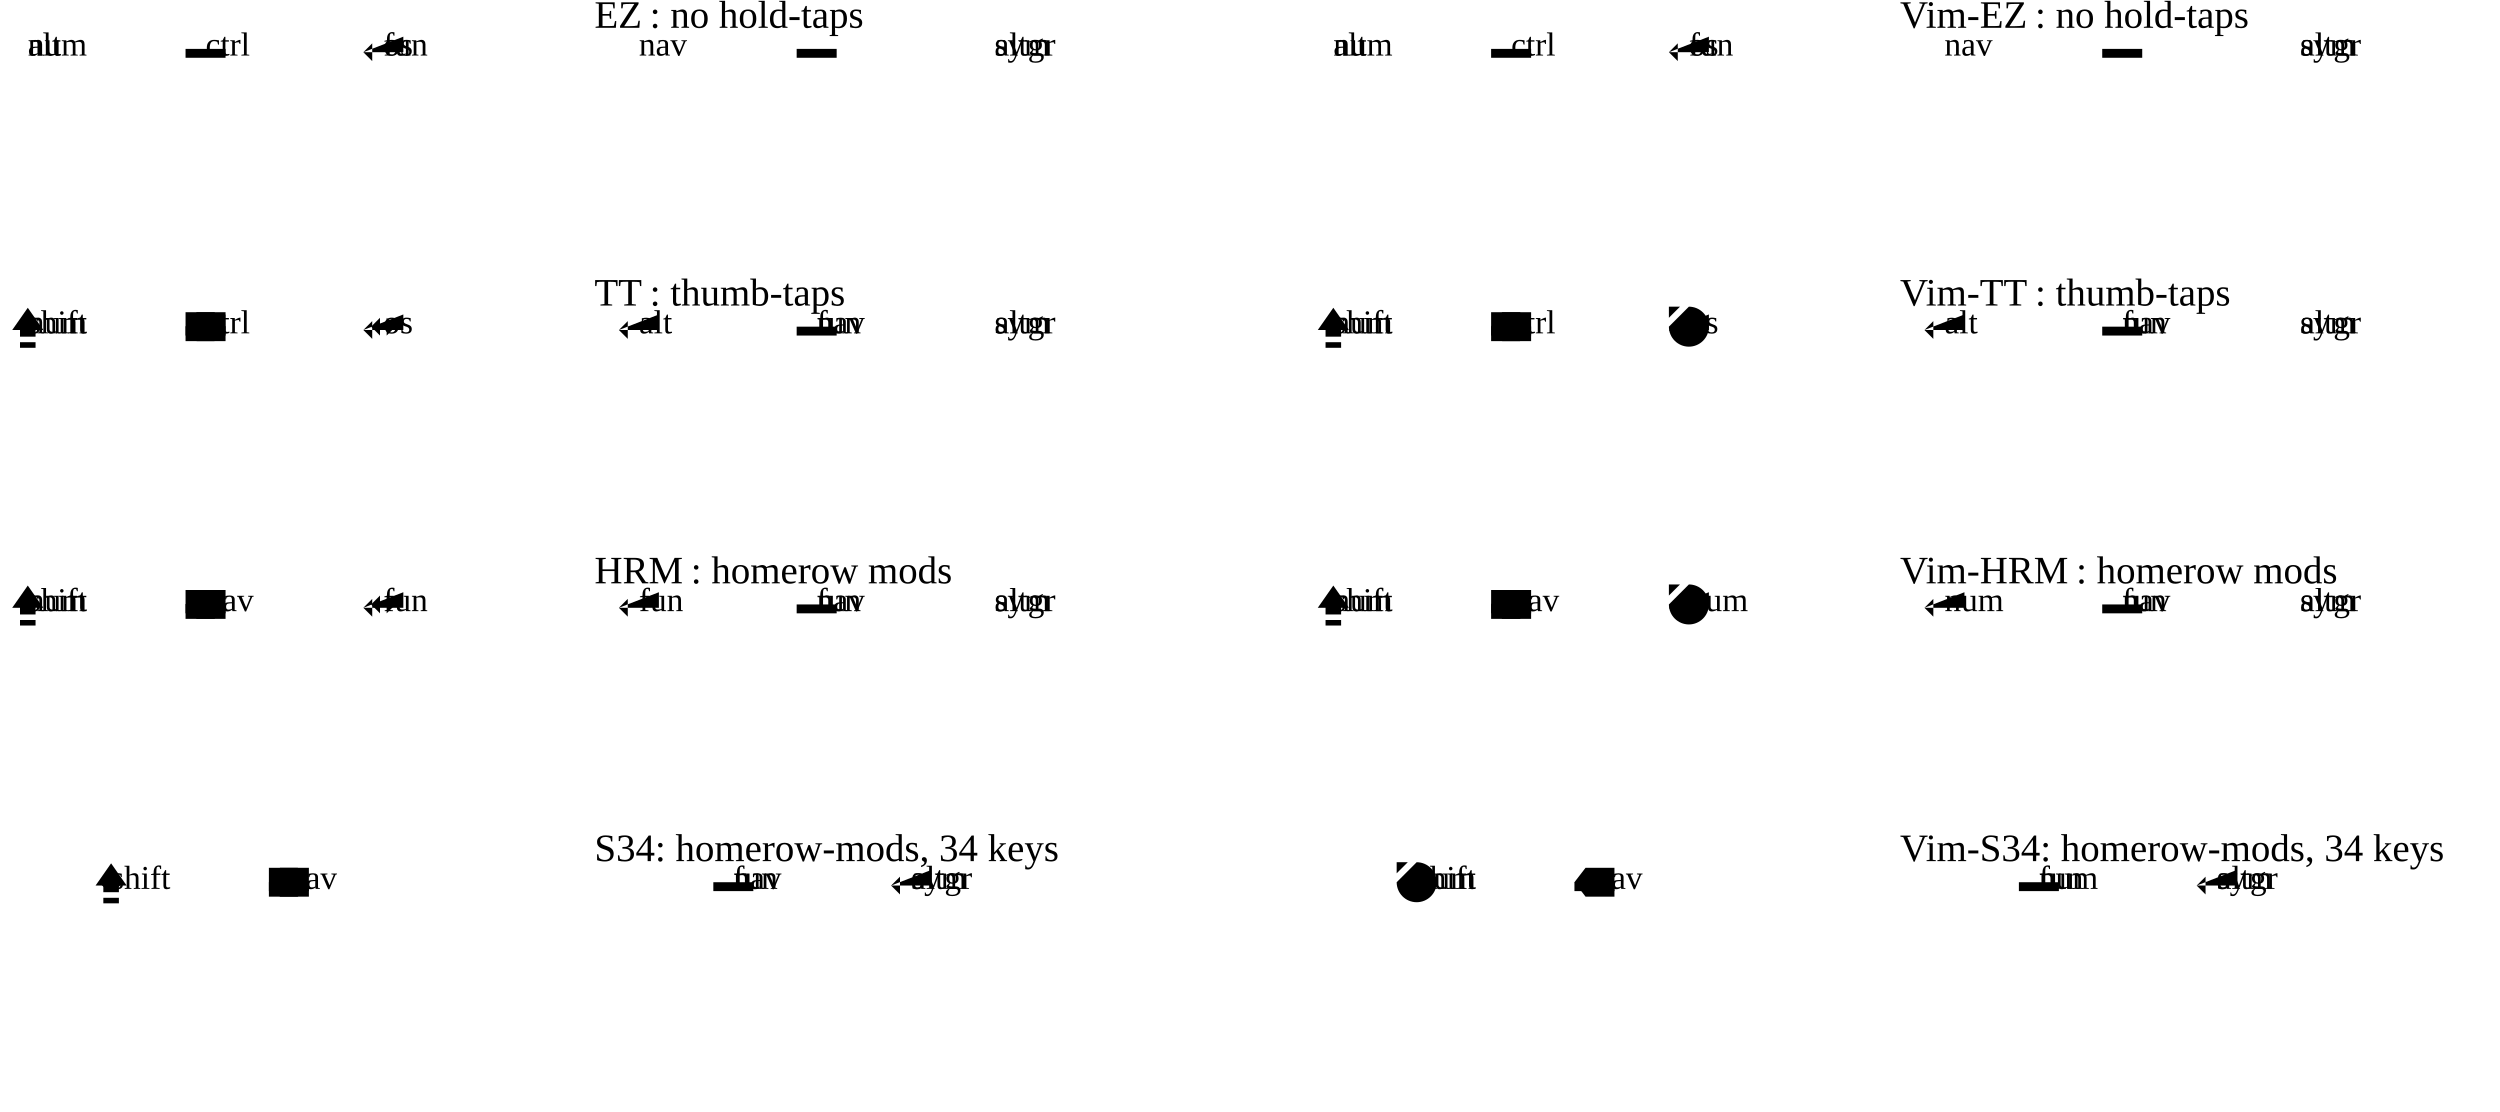
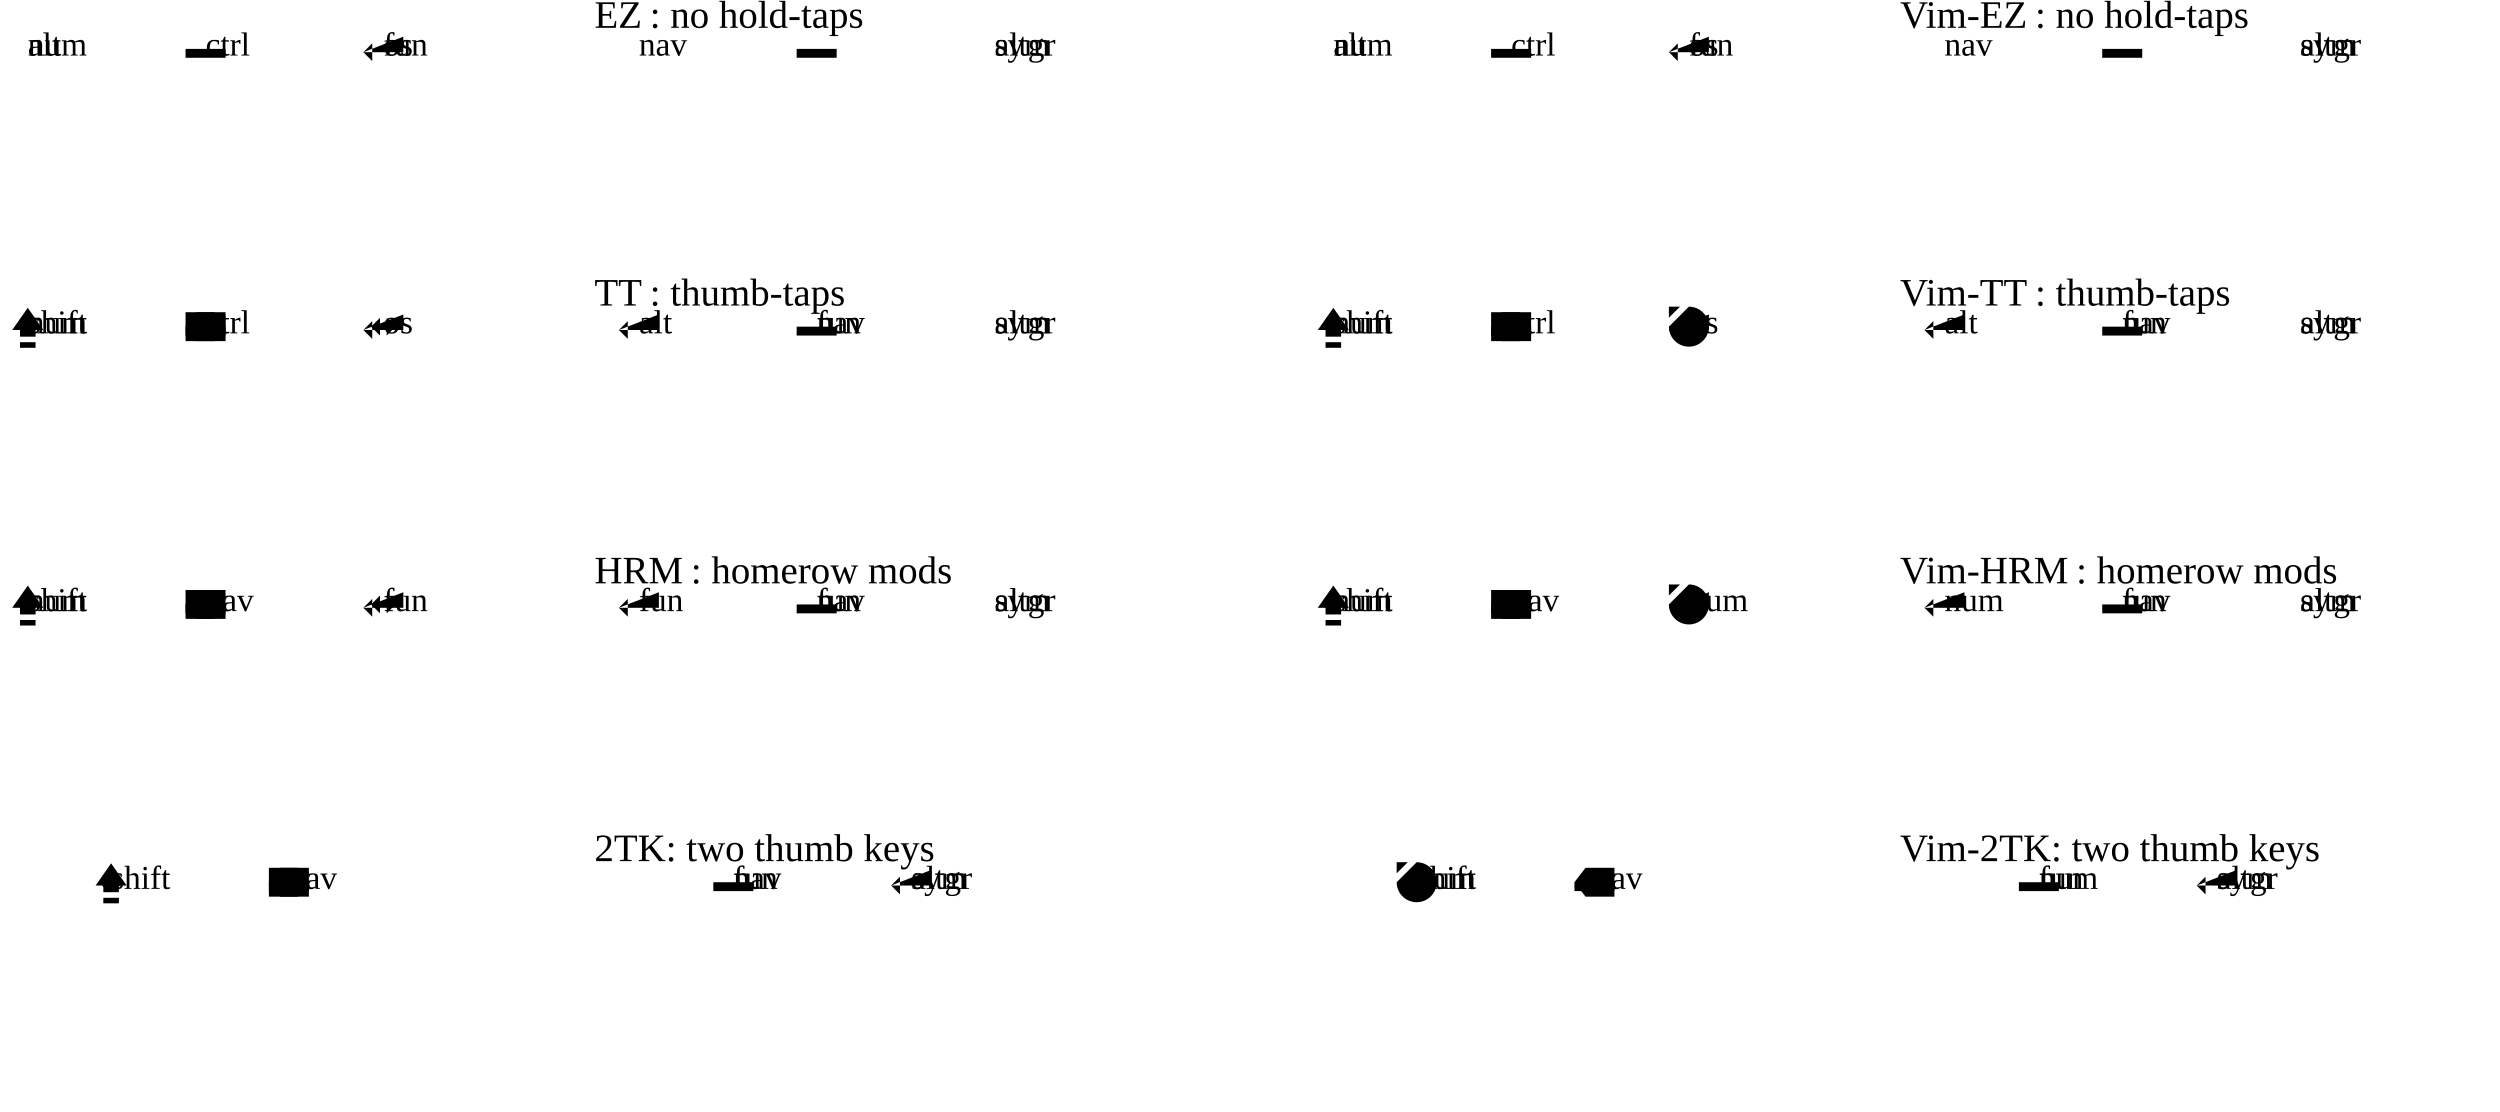
<svg xmlns="http://www.w3.org/2000/svg" xmlns:html="http://www.w3.org/1999/xhtml" viewBox="0 0 900 400">
  <html:link rel="stylesheet" href="selenium.css" type="text/css" />
  <style>
    #ez  { transform: translate(10px,  10px); }
    #tt  { transform: translate(10px, 110px); }
    #hrm { transform: translate(10px, 210px); }
-     #s34 { transform: translate(10px, 310px); }
+     #dtk { transform: translate(10px, 310px); }

    #vim-ez  { transform: translate(480px,  10px); }
    #vim-tt  { transform: translate(480px, 110px); }
    #vim-hrm { transform: translate(480px, 210px); }
-     #vim-s34 { transform: translate(480px, 310px); }
+     #vim-dtk { transform: translate(480px, 310px); }

-     #s34 .left,  #vim-s34 .left  { transform: translate(30px, 0px); }
-     #s34 .right, #vim-s34 .right { transform: translate(-30px, 0px); }
+     #dtk .left,  #vim-dtk .left  { transform: translate(30px, 0px); }
+     #dtk .right, #vim-dtk .right { transform: translate(-30px, 0px); }

    .left  .tucked { transform: translate(  0px, 10px); }
    .left  .comfy  { transform: translate( 64px, 10px); }
    .left  .reachy { transform: translate(128px, 10px); }
    .right .reachy { transform: translate(220px, 10px); }
    .right .comfy  { transform: translate(284px, 10px); }
    .right .tucked { transform: translate(348px, 10px); }

    .title {
      font-size: 14px;
      /* text-anchor: start; */
      transform: translateX(204px);
    }
  </style>
  <defs>
    <path class="symbol" transform="scale(0.4) translate(-24, -30)" id="glyph_backspace" d="M22,19l10,10 M22,29l10-10 M6,24l10,13h26v-26h-26z" />
    <path class="symbol" transform="scale(0.4) translate(-24, -30)" id="glyph_delete" d="M16,19l10,10 M16,29l10-10 M42,24l-10,13h-26v-26h26z" />
    <path class="symbol" transform="scale(0.4) translate(-24, -30)" id="glyph_return" d="M42,13V27H6 m8-8l-8,8l8,8" />
    <path class="symbol" transform="scale(0.4) translate(-24, -30)" id="glyph_space" d="M42,24V32H6V24" />
    <path class="symbol" transform="scale(0.4) translate(-24, -30)" id="glyph_escape" d="M24,24l-18-18 m0,10v-10h10 M24,6A18,18,0,1,1,6,24" />
    <path class="symbol" transform="scale(0.4) translate(-24, -30)" id="glyph_up" d="M24,42v-36 m-8,6l8-8l8,8" />
    <path class="symbol" transform="scale(0.4) translate(-24, -30)" id="glyph_down" d="M24,6v36 m-8,-6l8,8l8-8" />
    <path class="symbol" transform="scale(0.4) translate(-24, -30)" id="glyph_pgup" d="M16,32h16 M16,24h16 M24,42v-36 m-8,6l8-8l8,8" />
    <path class="symbol" transform="scale(0.4) translate(-24, -30)" id="glyph_pgdown" d="M16,16h16 M16,24h16 M24,6v36 m-8,-6l8,8l8-8" />
    <path class="symbol" transform="scale(0.4) translate(-24, -30)" id="glyph_left" d="M42,24h-36 m6-8l-8,8l8,8" />
    <path class="symbol" transform="scale(0.4) translate(-24, -30)" id="glyph_right" d="M6,24h36 m-6-8l8,8l-8,8" />
    <path class="symbol" transform="scale(0.4) translate(-24, -30)" id="glyph_tab" d="M6,24h27 m-6-8l8,8l-8,8 M42,12V36" />
    <path class="symbol" transform="scale(0.4) translate(-24, -30)" id="glyph_btab" d="M42,24h-27 m6-8l-8,8l8,8 M6,12V36" />
    <path class="symbol" transform="scale(0.4) translate(-24, -30)" id="glyph_home" d="M42,42l-28-28 m0,10v-10h10 m8-8h-26v26" />
    <path class="symbol" transform="scale(0.4) translate(-24, -30)" id="glyph_end" d="M6,6l28,28 m0-10v10h-10 m-8,8h26v-26" />
    <path class="symbol" transform="scale(0.4) translate(-24, -30)" id="glyph_prev" d="M24,6A18,18,0,1,1,24,42A18,18,0,1,1,24,6 M26,16l-8,8l8,8" />
    <path class="symbol" transform="scale(0.4) translate(-24, -30)" id="glyph_next" d="M24,6A18,18,0,1,1,24,42A18,18,0,1,1,24,6 M22,16l8,8l-8,8" />
    <path class="symbol" transform="scale(0.4) translate(-24, -30)" id="glyph_shift" d="M23,7l14,20h-7v16h-14v-16h-7l14,-20" />
    <path class="symbol" transform="scale(0.4) translate(-24, -30)" id="glyph_caps" d="M24,7l14,20h-7v6h-14v-6h-7l14,-20 M31,38v5h-14v-5z" />
  </defs>
  <g id="ez">
    <text class="title">EZ : no hold-taps</text>
    <g class="left">
      <g class="tucked specialKey">
        <rect class="colorMod" />
        <text class="colorMod level0">alt</text>
        <text class="layerSym shortcut">num</text>
      </g>
      <g class="comfy specialKey">
        <rect class="colorMod" />
        <text class="colorMod level0">ctrl</text>
        <use class="layerSym" href="#glyph_space" />
      </g>
      <g class="reachy specialKey">
        <rect class="colorMod" />
        <text class="colorMod level0">os</text>
        <text class="layerNav pc">fun</text>
        <use class="layerSym" href="#glyph_return" />
      </g>
    </g>
    <g class="right">
      <g class="reachy specialKey">
        <rect class="colorNav" />
        <text class="colorNav level0">nav</text>
      </g>
      <g class="comfy specialKey">
        <rect />
        <use class="level0" href="#glyph_space" />
      </g>
      <g class="tucked specialKey">
        <rect class="colorSym" />
        <text class="level0 colorSym">sym</text>
        <text class="layerNav shortcut">altgr</text>
      </g>
    </g>
  </g>
  <g id="tt">
    <text class="title">TT : thumb-taps</text>
    <g class="left">
      <g class="tucked">
        <rect />
        <rect class="colorMod sticky" />
        <text class="colorMod sticky pc">shift</text>
        <use class="layerVim" href="#glyph_caps" />
        <text class="layerSym shortcut">num</text>
      </g>
      <g class="comfy key">
        <rect />
-         <rect class="dualKey colorMod" />
+         <rect class="holdTap colorMod" />
        <text class="level1  colorMod pc">ctrl</text>
        <use class="level2" href="#glyph_backspace" />
        <use class="layerNav" href="#glyph_delete" />
        <use class="layerSym" href="#glyph_space" />
      </g>
      <g class="reachy key">
        <rect />
-         <rect class="dualKey colorMod" />
+         <rect class="holdTap colorMod" />
        <text class="level1  colorMod pc">os</text>
        <use class="level2" href="#glyph_tab" />
        <use class="layerNav" href="#glyph_btab" />
        <use class="layerSym" href="#glyph_return" />
      </g>
    </g>
    <g class="right">
      <g class="reachy key">
        <rect />
-         <rect class="dualKey colorMod" />
+         <rect class="holdTap colorMod" />
        <text class="level1  colorMod pc">alt</text>
        <use class="level2" href="#glyph_return" />
      </g>
      <g class="comfy key">
        <rect />
-         <rect class="dualKey borderNav tap-pref" />
+         <rect class="holdTap borderNav tap-pref" />
        <text class="level1  borderNav pc">nav</text>
        <use class="level2" href="#glyph_space" />
        <text class="layerNav pc">fun</text>
      </g>
      <g class="tucked">
        <rect />
        <rect class="colorSym sticky" />
        <text class="colorSym sticky pc">sym</text>
        <text class="layerNav shortcut">altgr</text>
      </g>
    </g>
  </g>
  <g id="hrm">
    <text class="title">HRM : homerow mods</text>
    <g class="left">
      <g class="tucked">
        <rect />
        <rect class="colorMod sticky" />
        <text class="colorMod sticky pc">shift</text>
        <use class="layerVim" href="#glyph_caps" />
        <text class="layerSym shortcut">num</text>
      </g>
      <g class="comfy key">
        <rect />
-         <rect class="dualKey colorNav" />
+         <rect class="holdTap colorNav" />
        <text class="level1  colorNav pc">nav</text>
        <use class="level2" href="#glyph_backspace" />
        <use class="layerNav" href="#glyph_delete" />
        <use class="layerSym" href="#glyph_space" />
      </g>
      <g class="reachy key">
        <rect />
-         <rect class="dualKey colorFun" />
+         <rect class="holdTap colorFun" />
        <text class="level1  colorFun pc">fun</text>
        <use class="level2" href="#glyph_tab" />
        <use class="layerNav" href="#glyph_btab" />
        <use class="layerSym" href="#glyph_return" />
      </g>
    </g>
    <g class="right">
      <g class="reachy key">
        <rect />
-         <rect class="dualKey colorFun" />
+         <rect class="holdTap colorFun" />
        <text class="level1  colorFun pc">fun</text>
        <use class="level2" href="#glyph_return" />
      </g>
      <g class="comfy key">
        <rect />
-         <rect class="dualKey borderNav tap-pref" />
+         <rect class="holdTap borderNav tap-pref" />
        <text class="level1  borderNav pc">nav</text>
        <use class="level2" href="#glyph_space" />
        <text class="layerNav pc">fun</text>
      </g>
      <g class="tucked">
        <rect />
        <rect class="colorSym sticky" />
        <text class="colorSym sticky pc">sym</text>
        <text class="layerNav shortcut">altgr</text>
      </g>
    </g>
  </g>
-   <g id="s34">
-     <text class="title">S34: homerow-mods, 34 keys</text>
-     <g class="left">
-       <g class="tucked key">
-         <rect />
-         <rect class="dualKey colorMod" />
+   <g id="dtk">
+     <text class="title">2TK: two thumb keys</text>
+     <g class="left">
+       <g class="tucked key">
+         <rect />
+         <rect class="holdTap colorMod" />
        <text class="level1 colorMod pc">shift</text>
        <use class="level2" href="#glyph_tab" />
        <use class="layerNav" href="#glyph_btab" />
        <use class="layerSym" href="#glyph_caps" />
      </g>
      <g class="comfy key">
        <rect />
-         <rect class="dualKey colorNav" />
+         <rect class="holdTap colorNav" />
        <text class="level1  colorNav pc">nav</text>
        <use class="level2" href="#glyph_backspace" />
        <use class="layerNav" href="#glyph_delete" />
        <use class="layerSym" href="#glyph_space" />
      </g>
    </g>
    <g class="right">
      <g class="comfy key">
        <rect />
-         <rect class="dualKey borderNav tap-pref" />
-         <text class="level1  borderNav pc">nav</text>
-         <use class="level2" href="#glyph_space" />
-         <text class="layerNav pc">fun</text>
-       </g>
-       <g class="tucked key">
-         <rect />
-         <rect class="dualKey colorSym" />
+         <rect class="holdTap borderNav tap-pref" />
+         <text class="level1  borderNav pc">nav</text>
+         <use class="level2" href="#glyph_space" />
+         <text class="layerNav pc">fun</text>
+       </g>
+       <g class="tucked key">
+         <rect />
+         <rect class="holdTap colorSym" />
        <text class="level1  colorSym pc">sym</text>
        <use class="level2" href="#glyph_return" />
        <text class="layerNav shortcut">altgr</text>
      </g>
    </g>
  </g>
  <g id="vim-ez">
    <text class="title">Vim-EZ : no hold-taps</text>
    <g class="left">
      <g class="tucked specialKey">
        <rect class="colorMod" />
        <text class="colorMod level0">alt</text>
        <text class="layerSym shortcut">num</text>
      </g>
      <g class="comfy specialKey">
        <rect class="colorMod" />
        <text class="colorMod level0">ctrl</text>
        <use class="layerSym" href="#glyph_space" />
      </g>
      <g class="reachy specialKey">
        <rect class="colorMod" />
        <text class="colorMod level0">os</text>
        <text class="layerNav pc">fun</text>
        <use class="layerSym" href="#glyph_return" />
      </g>
    </g>
    <g class="right">
      <g class="reachy specialKey">
        <rect class="colorNav" />
        <text class="colorNav level0">nav</text>
      </g>
      <g class="comfy specialKey">
        <rect />
        <use class="level0" href="#glyph_space" />
      </g>
      <g class="tucked specialKey">
        <rect class="colorSym" />
        <text class="level0 colorSym">sym</text>
        <text class="layerNav shortcut">altgr</text>
      </g>
    </g>
  </g>
  <g id="vim-tt">
    <text class="title">Vim-TT : thumb-taps</text>
    <g class="left">
      <g class="tucked">
        <rect />
        <rect class="colorMod sticky" />
        <text class="colorMod sticky pc">shift</text>
        <use class="layerVim" href="#glyph_caps" />
        <text class="layerSym shortcut">num</text>
      </g>
      <g class="comfy key">
        <rect />
-         <rect class="dualKey colorMod" />
+         <rect class="holdTap colorMod" />
        <text class="level1  colorMod pc">ctrl</text>
        <use class="level2" href="#glyph_backspace" />
        <use class="layerNav" href="#glyph_delete" />
        <use class="layerSym" href="#glyph_space" />
      </g>
      <g class="reachy key">
        <rect />
-         <rect class="dualKey colorMod" />
+         <rect class="holdTap colorMod" />
        <text class="level1  colorMod pc">os</text>
        <use class="level2" href="#glyph_escape" />
        <use class="layerSym" href="#glyph_return" />
      </g>
    </g>
    <g class="right">
      <g class="reachy key">
        <rect />
-         <rect class="dualKey colorMod" />
+         <rect class="holdTap colorMod" />
        <text class="level1  colorMod pc">alt</text>
        <use class="level2" href="#glyph_return" />
      </g>
      <g class="comfy key">
        <rect />
-         <rect class="dualKey borderNav tap-pref" />
+         <rect class="holdTap borderNav tap-pref" />
        <text class="level1  borderNav pc">nav</text>
        <use class="level2" href="#glyph_space" />
        <text class="layerNav pc">fun</text>
      </g>
      <g class="tucked">
        <rect />
        <rect class="colorSym sticky" />
        <text class="colorSym sticky pc">sym</text>
        <text class="layerNav shortcut">altgr</text>
      </g>
    </g>
  </g>
  <g id="vim-hrm">
    <text class="title">Vim-HRM : homerow mods</text>
    <g class="left">
      <g class="tucked">
        <rect />
        <rect class="colorMod sticky" />
        <text class="colorMod sticky pc">shift</text>
        <use class="layerVim" href="#glyph_caps" />
        <text class="layerSym shortcut">num</text>
      </g>
      <g class="comfy key">
        <rect />
-         <rect class="dualKey colorNav" />
+         <rect class="holdTap colorNav" />
        <text class="level1  colorNav pc">nav</text>
        <use class="level2" href="#glyph_backspace" />
        <use class="layerVim" href="#glyph_delete" />
        <use class="layerSym" href="#glyph_space" />
      </g>
      <g class="reachy key">
        <rect />
-         <rect class="dualKey colorNum" />
+         <rect class="holdTap colorNum" />
        <text class="level1  colorNum pc">num</text>
        <use class="level2" href="#glyph_escape" />
        <use class="layerSym" href="#glyph_return" />
      </g>
    </g>
    <g class="right">
      <g class="reachy key">
        <rect />
-         <rect class="dualKey colorNum" />
+         <rect class="holdTap colorNum" />
        <text class="level1  colorNum pc">num</text>
        <use class="level2" href="#glyph_return" />
      </g>
      <g class="comfy key">
        <rect />
-         <rect class="dualKey borderNav tap-pref" />
+         <rect class="holdTap borderNav tap-pref" />
        <text class="level1  borderNav pc">nav</text>
        <use class="level2" href="#glyph_space" />
        <text class="layerVim pc">fun</text>
      </g>
      <g class="tucked key">
        <rect />
        <rect class="colorSym sticky" />
        <text class="colorSym sticky pc">sym</text>
        <text class="layerVim shortcut">altgr</text>
      </g>
    </g>
  </g>
-   <g id="vim-s34">
-     <text class="title">Vim-S34: homerow-mods, 34 keys</text>
-     <g class="left">
-       <g class="tucked key">
-         <rect />
-         <rect class="dualKey colorMod" />
+   <g id="vim-dtk">
+     <text class="title">Vim-2TK: two thumb keys</text>
+     <g class="left">
+       <g class="tucked key">
+         <rect />
+         <rect class="holdTap colorMod" />
        <text class="level1  colorMod pc">shift</text>
        <use class="level2" href="#glyph_escape" />
        <text class="layerSym shortcut">num</text>
      </g>
      <g class="comfy key">
        <rect />
-         <rect class="dualKey colorNav" />
+         <rect class="holdTap colorNav" />
        <text class="level1  colorNav pc">nav</text>
        <use class="level2" href="#glyph_backspace" />
        <use class="layerSym" href="#glyph_space" />
      </g>
    </g>
    <g class="right">
      <g class="comfy key">
        <rect />
-         <rect class="dualKey borderNum tap-pref" />
+         <rect class="holdTap borderNum tap-pref" />
        <text class="level1  borderNum pc">num</text>
        <use class="level2" href="#glyph_space" />
        <text class="layerNav pc">fun</text>
      </g>
      <g class="tucked key">
        <rect />
-         <rect class="dualKey colorSym" />
+         <rect class="holdTap colorSym" />
        <text class="level1  colorSym pc">sym</text>
        <use class="level2" href="#glyph_return" />
        <text class="layerNav shortcut">altgr</text>
      </g>
    </g>
  </g>
</svg>
